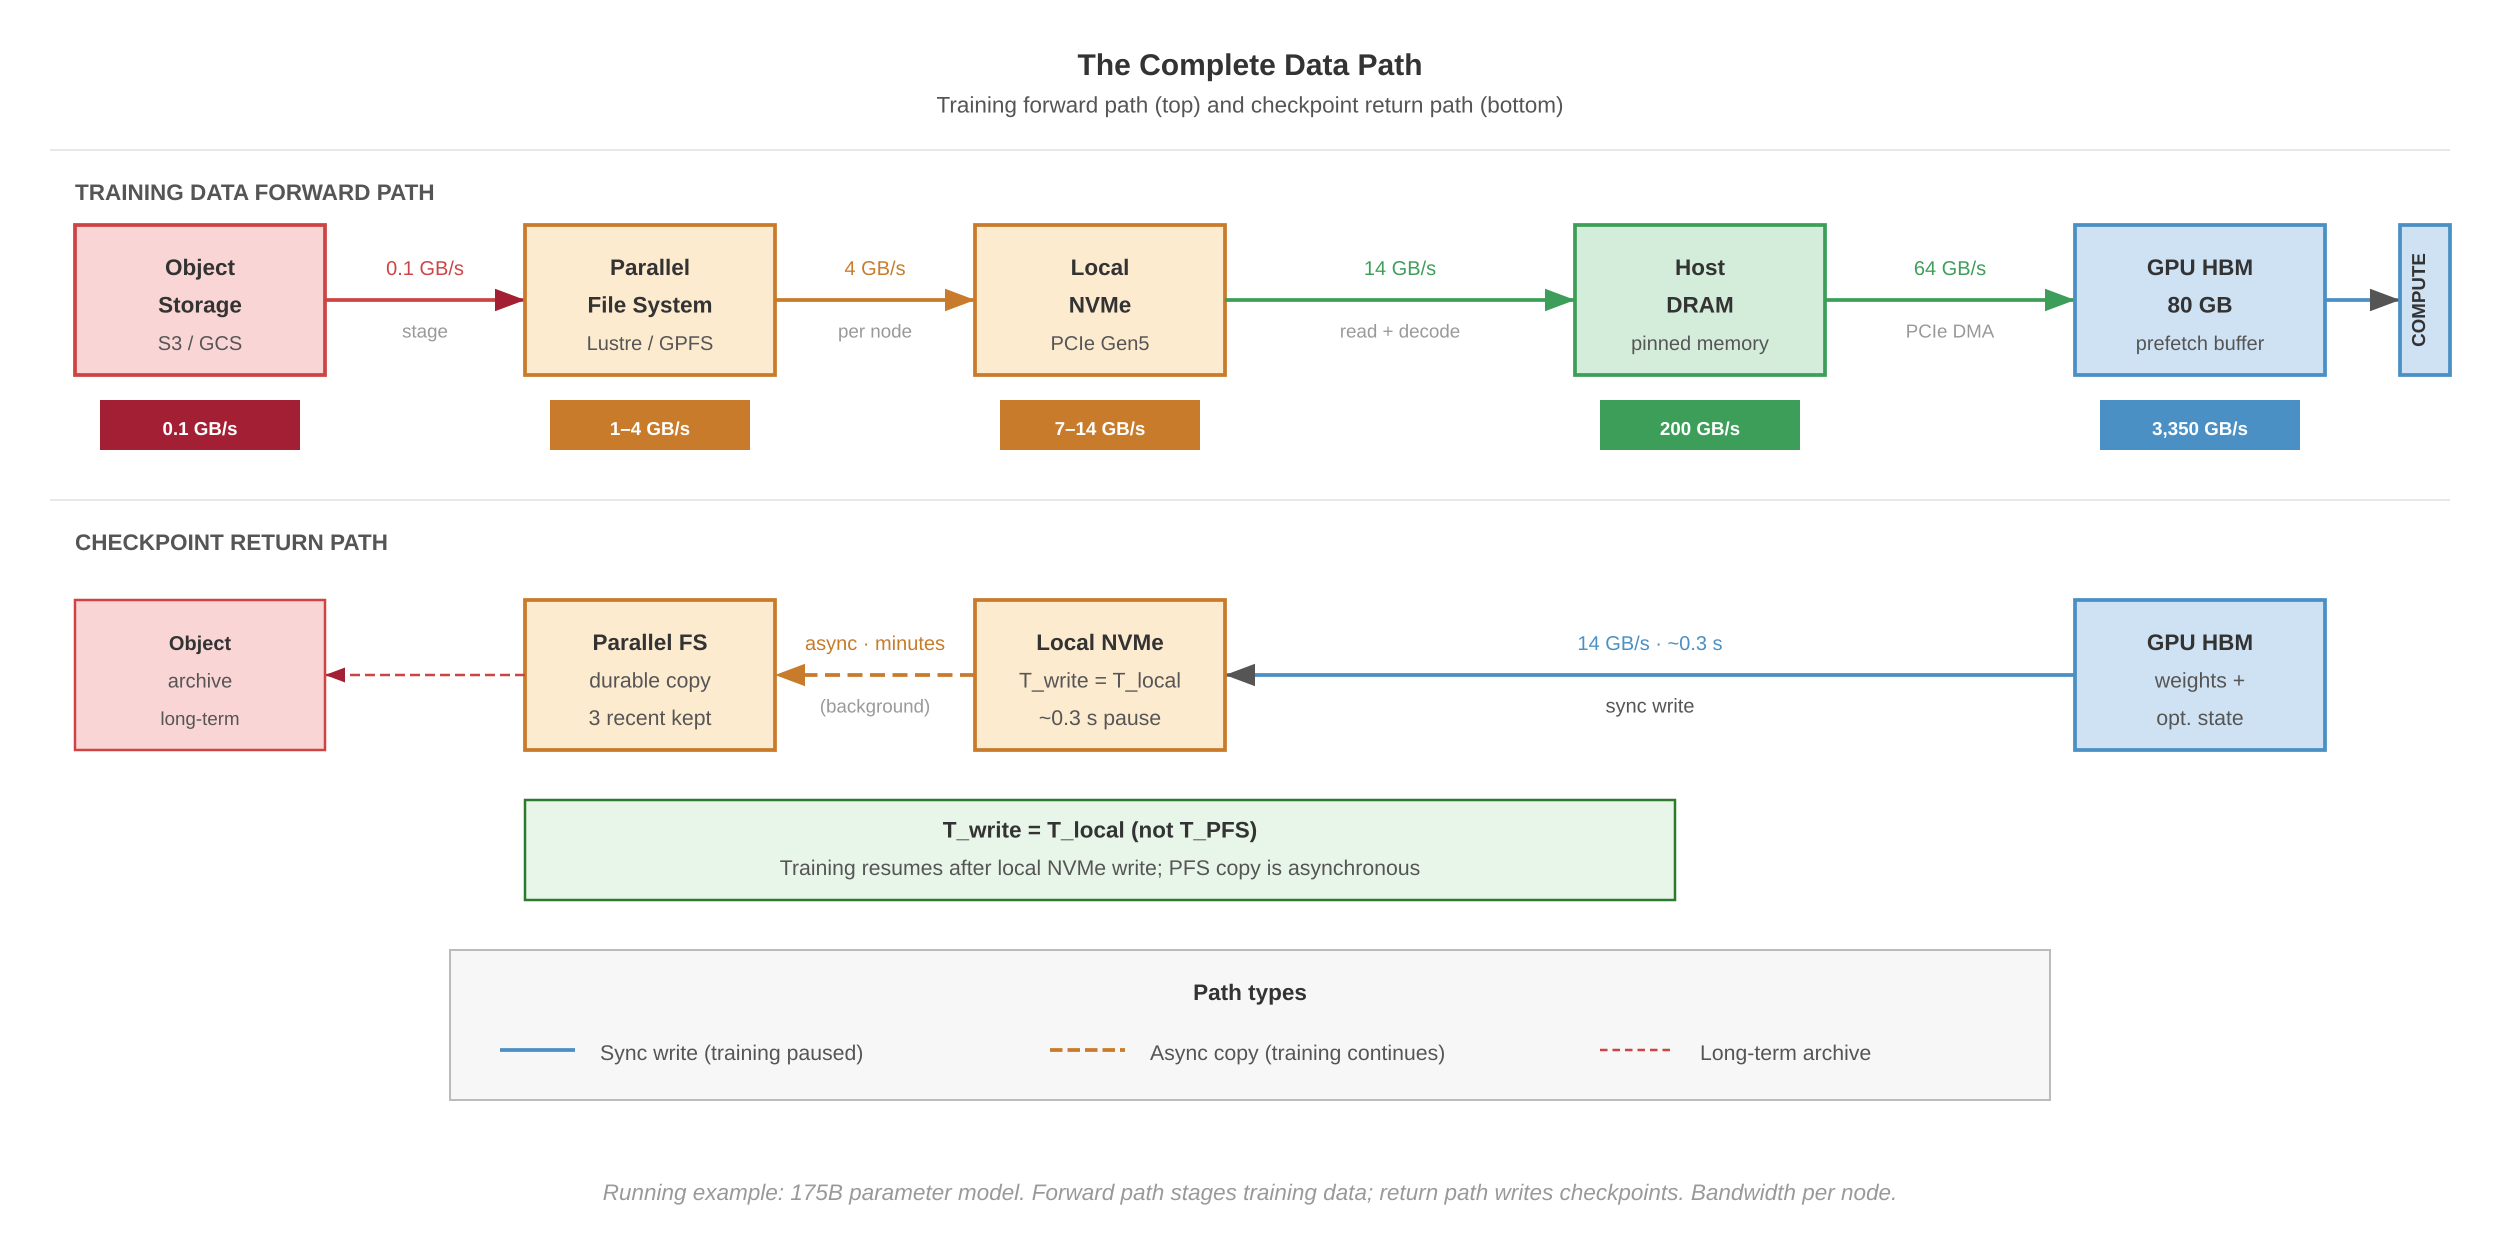
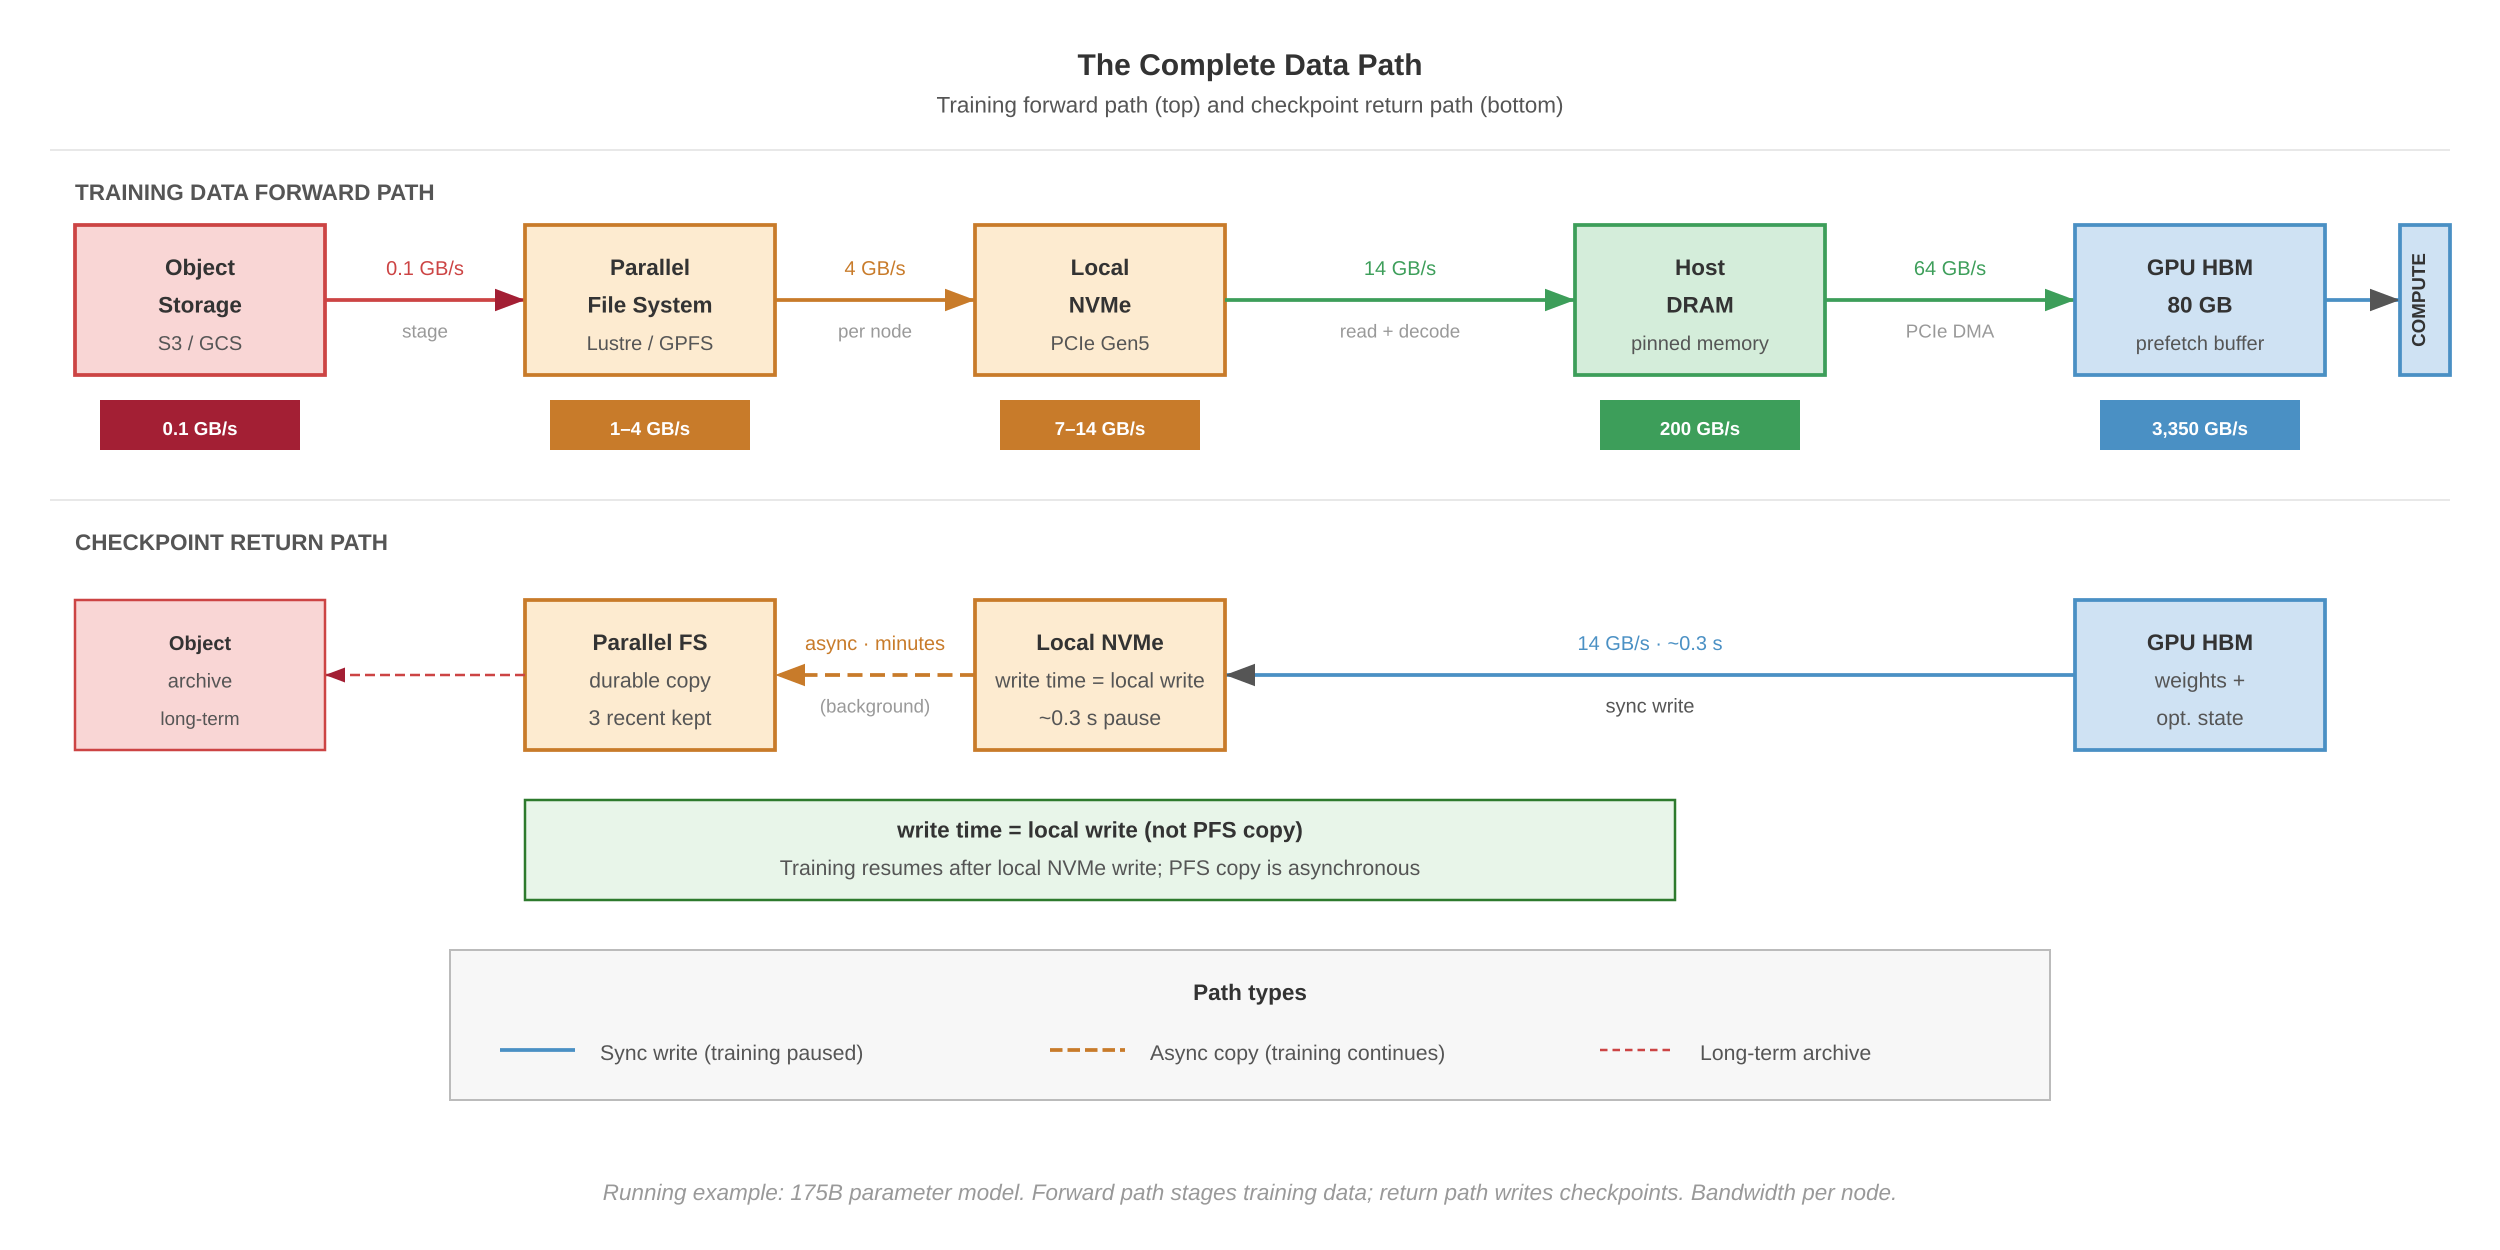
<svg xmlns="http://www.w3.org/2000/svg" font-family="Arial, Helvetica, sans-serif" viewBox="0 0 1000 500">
  <rect width="1000" height="500" fill="#fff" />
  <defs>
    <marker id="arrow" markerWidth="8" markerHeight="6" refX="8" refY="3" orient="auto">
      <path d="M0,0 L8,3 L0,6 Z" fill="#555" />
    </marker>
    <marker id="arrow-red" markerWidth="8" markerHeight="6" refX="8" refY="3" orient="auto">
      <path d="M0,0 L8,3 L0,6 Z" fill="#a31f34" />
    </marker>
    <marker id="arrow-green" markerWidth="8" markerHeight="6" refX="8" refY="3" orient="auto">
      <path d="M0,0 L8,3 L0,6 Z" fill="#3d9e5a" />
    </marker>
    <marker id="arrow-orange" markerWidth="8" markerHeight="6" refX="8" refY="3" orient="auto">
      <path d="M0,0 L8,3 L0,6 Z" fill="#c87b2a" />
    </marker>
  </defs>
  <text x="500" y="30" text-anchor="middle" font-size="12" font-weight="700" fill="#333">The Complete Data Path</text>
  <text x="500" y="45" text-anchor="middle" font-size="9" fill="#555">Training forward path (top) and checkpoint return path (bottom)</text>
  <line x1="20" y1="60" x2="980" y2="60" stroke="#e8e8e8" stroke-width="0.8" />
  <text x="30" y="80" font-size="9" font-weight="700" fill="#555">TRAINING DATA FORWARD PATH</text>
  <rect x="30" y="90" width="100" height="60" fill="#f9d6d5" stroke="#c44" stroke-width="1.5" />
  <text x="80" y="110" text-anchor="middle" font-size="9" font-weight="700" fill="#333">Object</text>
  <text x="80" y="125" text-anchor="middle" font-size="9" font-weight="700" fill="#333">Storage</text>
  <text x="80" y="140" text-anchor="middle" font-size="8" fill="#555">S3 / GCS</text>
  <line x1="130" y1="120" x2="210" y2="120" stroke="#c44" stroke-width="1.5" marker-end="url(#arrow-red)" />
  <text x="170" y="110" text-anchor="middle" font-size="8" fill="#c44">0.1 GB/s</text>
  <text x="170" y="135" text-anchor="middle" font-size="7.5" fill="#999">stage</text>
  <rect x="210" y="90" width="100" height="60" fill="#fdebd0" stroke="#c87b2a" stroke-width="1.5" />
  <text x="260" y="110" text-anchor="middle" font-size="9" font-weight="700" fill="#333">Parallel</text>
  <text x="260" y="125" text-anchor="middle" font-size="9" font-weight="700" fill="#333">File System</text>
  <text x="260" y="140" text-anchor="middle" font-size="8" fill="#555">Lustre / GPFS</text>
  <line x1="310" y1="120" x2="390" y2="120" stroke="#c87b2a" stroke-width="1.5" marker-end="url(#arrow-orange)" />
  <text x="350" y="110" text-anchor="middle" font-size="8" fill="#c87b2a">4 GB/s</text>
  <text x="350" y="135" text-anchor="middle" font-size="7.5" fill="#999">per node</text>
  <rect x="390" y="90" width="100" height="60" fill="#fdebd0" stroke="#c87b2a" stroke-width="1.5" />
  <text x="440" y="110" text-anchor="middle" font-size="9" font-weight="700" fill="#333">Local</text>
  <text x="440" y="125" text-anchor="middle" font-size="9" font-weight="700" fill="#333">NVMe</text>
  <text x="440" y="140" text-anchor="middle" font-size="8" fill="#555">PCIe Gen5</text>
  <line x1="490" y1="120" x2="630" y2="120" stroke="#3d9e5a" stroke-width="1.5" marker-end="url(#arrow-green)" />
  <text x="560" y="110" text-anchor="middle" font-size="8" fill="#3d9e5a">14 GB/s</text>
  <text x="560" y="135" text-anchor="middle" font-size="7.5" fill="#999">read + decode</text>
  <rect x="630" y="90" width="100" height="60" fill="#d4edda" stroke="#3d9e5a" stroke-width="1.5" />
  <text x="680" y="110" text-anchor="middle" font-size="9" font-weight="700" fill="#333">Host</text>
  <text x="680" y="125" text-anchor="middle" font-size="9" font-weight="700" fill="#333">DRAM</text>
  <text x="680" y="140" text-anchor="middle" font-size="8" fill="#555">pinned memory</text>
  <line x1="730" y1="120" x2="830" y2="120" stroke="#3d9e5a" stroke-width="1.5" marker-end="url(#arrow-green)" />
  <text x="780" y="110" text-anchor="middle" font-size="8" fill="#3d9e5a">64 GB/s</text>
  <text x="780" y="135" text-anchor="middle" font-size="7.5" fill="#999">PCIe DMA</text>
  <rect x="830" y="90" width="100" height="60" fill="#cfe2f3" stroke="#4a90c4" stroke-width="1.5" />
  <text x="880" y="110" text-anchor="middle" font-size="9" font-weight="700" fill="#333">GPU HBM</text>
  <text x="880" y="125" text-anchor="middle" font-size="9" font-weight="700" fill="#333">80 GB</text>
  <text x="880" y="140" text-anchor="middle" font-size="8" fill="#555">prefetch buffer</text>
  <line x1="930" y1="120" x2="960" y2="120" stroke="#4a90c4" stroke-width="1.5" marker-end="url(#arrow)" />
  <rect x="960" y="90" width="20" height="60" fill="#cfe2f3" stroke="#4a90c4" stroke-width="1.5" />
  <text x="970" y="120" text-anchor="middle" font-size="7.5" font-weight="700" fill="#333" transform="rotate(-90,970,120)">COMPUTE</text>
  <rect x="40" y="160" width="80" height="20" fill="#a31f34" />
  <text x="80" y="174" text-anchor="middle" font-size="7.5" font-weight="700" fill="#fff">0.1 GB/s</text>
  <rect x="220" y="160" width="80" height="20" fill="#c87b2a" />
  <text x="260" y="174" text-anchor="middle" font-size="7.5" font-weight="700" fill="#fff">1–4 GB/s</text>
  <rect x="400" y="160" width="80" height="20" fill="#c87b2a" />
  <text x="440" y="174" text-anchor="middle" font-size="7.5" font-weight="700" fill="#fff">7–14 GB/s</text>
  <rect x="640" y="160" width="80" height="20" fill="#3d9e5a" />
  <text x="680" y="174" text-anchor="middle" font-size="7.5" font-weight="700" fill="#fff">200 GB/s</text>
  <rect x="840" y="160" width="80" height="20" fill="#4a90c4" />
  <text x="880" y="174" text-anchor="middle" font-size="7.5" font-weight="700" fill="#fff">3,350 GB/s</text>
  <line x1="20" y1="200" x2="980" y2="200" stroke="#e8e8e8" stroke-width="0.8" />
  <text x="30" y="220" font-size="9" font-weight="700" fill="#555">CHECKPOINT RETURN PATH</text>
  <rect x="830" y="240" width="100" height="60" fill="#cfe2f3" stroke="#4a90c4" stroke-width="1.5" />
  <text x="880" y="260" text-anchor="middle" font-size="9" font-weight="700" fill="#333">GPU HBM</text>
  <text x="880" y="275" text-anchor="middle" font-size="8.5" fill="#555">weights +</text>
  <text x="880" y="290" text-anchor="middle" font-size="8.5" fill="#555">opt. state</text>
  <line x1="830" y1="270" x2="490" y2="270" stroke="#4a90c4" stroke-width="1.5" marker-end="url(#arrow)" />
  <text x="660" y="260" text-anchor="middle" font-size="8" fill="#4a90c4">14 GB/s · ~0.3 s</text>
  <text x="660" y="285" text-anchor="middle" font-size="8" fill="#555">sync write</text>
  <rect x="390" y="240" width="100" height="60" fill="#fdebd0" stroke="#c87b2a" stroke-width="1.5" />
  <text x="440" y="260" text-anchor="middle" font-size="9" font-weight="700" fill="#333">Local NVMe</text>
-   <text x="440" y="275" text-anchor="middle" font-size="8.5" fill="#555">T_write = T_local</text>
+   <text x="440" y="275" text-anchor="middle" font-size="8.5" fill="#555">write time = local write</text>
  <text x="440" y="290" text-anchor="middle" font-size="8.5" fill="#555">~0.3 s pause</text>
  <line x1="390" y1="270" x2="310" y2="270" stroke="#c87b2a" stroke-width="1.5" stroke-dasharray="6,3" marker-end="url(#arrow-orange)" />
  <text x="350" y="260" text-anchor="middle" font-size="8" fill="#c87b2a">async · minutes</text>
  <text x="350" y="285" text-anchor="middle" font-size="7.5" fill="#999">(background)</text>
  <rect x="210" y="240" width="100" height="60" fill="#fdebd0" stroke="#c87b2a" stroke-width="1.5" />
  <text x="260" y="260" text-anchor="middle" font-size="9" font-weight="700" fill="#333">Parallel FS</text>
  <text x="260" y="275" text-anchor="middle" font-size="8.5" fill="#555">durable copy</text>
  <text x="260" y="290" text-anchor="middle" font-size="8.5" fill="#555">3 recent kept</text>
  <line x1="210" y1="270" x2="130" y2="270" stroke="#c44" stroke-width="1" stroke-dasharray="4,2" marker-end="url(#arrow-red)" />
  <rect x="30" y="240" width="100" height="60" fill="#f9d6d5" stroke="#c44" stroke-width="1" />
  <text x="80" y="260" text-anchor="middle" font-size="8" font-weight="700" fill="#333">Object</text>
  <text x="80" y="275" text-anchor="middle" font-size="8" fill="#555">archive</text>
  <text x="80" y="290" text-anchor="middle" font-size="7.5" fill="#555">long-term</text>
  <rect x="210" y="320" width="460" height="40" fill="#e8f5e9" stroke="#2d7a2d" stroke-width="1" />
-   <text x="440" y="335" text-anchor="middle" font-size="9" font-weight="700" fill="#333">T_write = T_local (not T_PFS)</text>
+   <text x="440" y="335" text-anchor="middle" font-size="9" font-weight="700" fill="#333">write time = local write (not PFS copy)</text>
  <text x="440" y="350" text-anchor="middle" font-size="8.5" fill="#555">Training resumes after local NVMe write; PFS copy is asynchronous</text>
  <rect x="180" y="380" width="640" height="60" fill="#f7f7f7" stroke="#bbb" stroke-width="0.8" />
  <text x="500" y="400" text-anchor="middle" font-size="9" font-weight="700" fill="#333">Path types</text>
  <line x1="200" y1="420" x2="230" y2="420" stroke="#4a90c4" stroke-width="1.5" />
  <text x="240" y="424" font-size="8.5" fill="#555">Sync write (training paused)</text>
  <line x1="420" y1="420" x2="450" y2="420" stroke="#c87b2a" stroke-width="1.5" stroke-dasharray="5,2" />
  <text x="460" y="424" font-size="8.5" fill="#555">Async copy (training continues)</text>
  <line x1="640" y1="420" x2="670" y2="420" stroke="#c44" stroke-width="1" stroke-dasharray="3,2" />
  <text x="680" y="424" font-size="8.5" fill="#555">Long-term archive</text>
  <text x="500" y="480" text-anchor="middle" font-size="9" fill="#999" font-style="italic">Running example: 175B parameter model. Forward path stages training data; return path writes checkpoints. Bandwidth per node.</text>
</svg>
